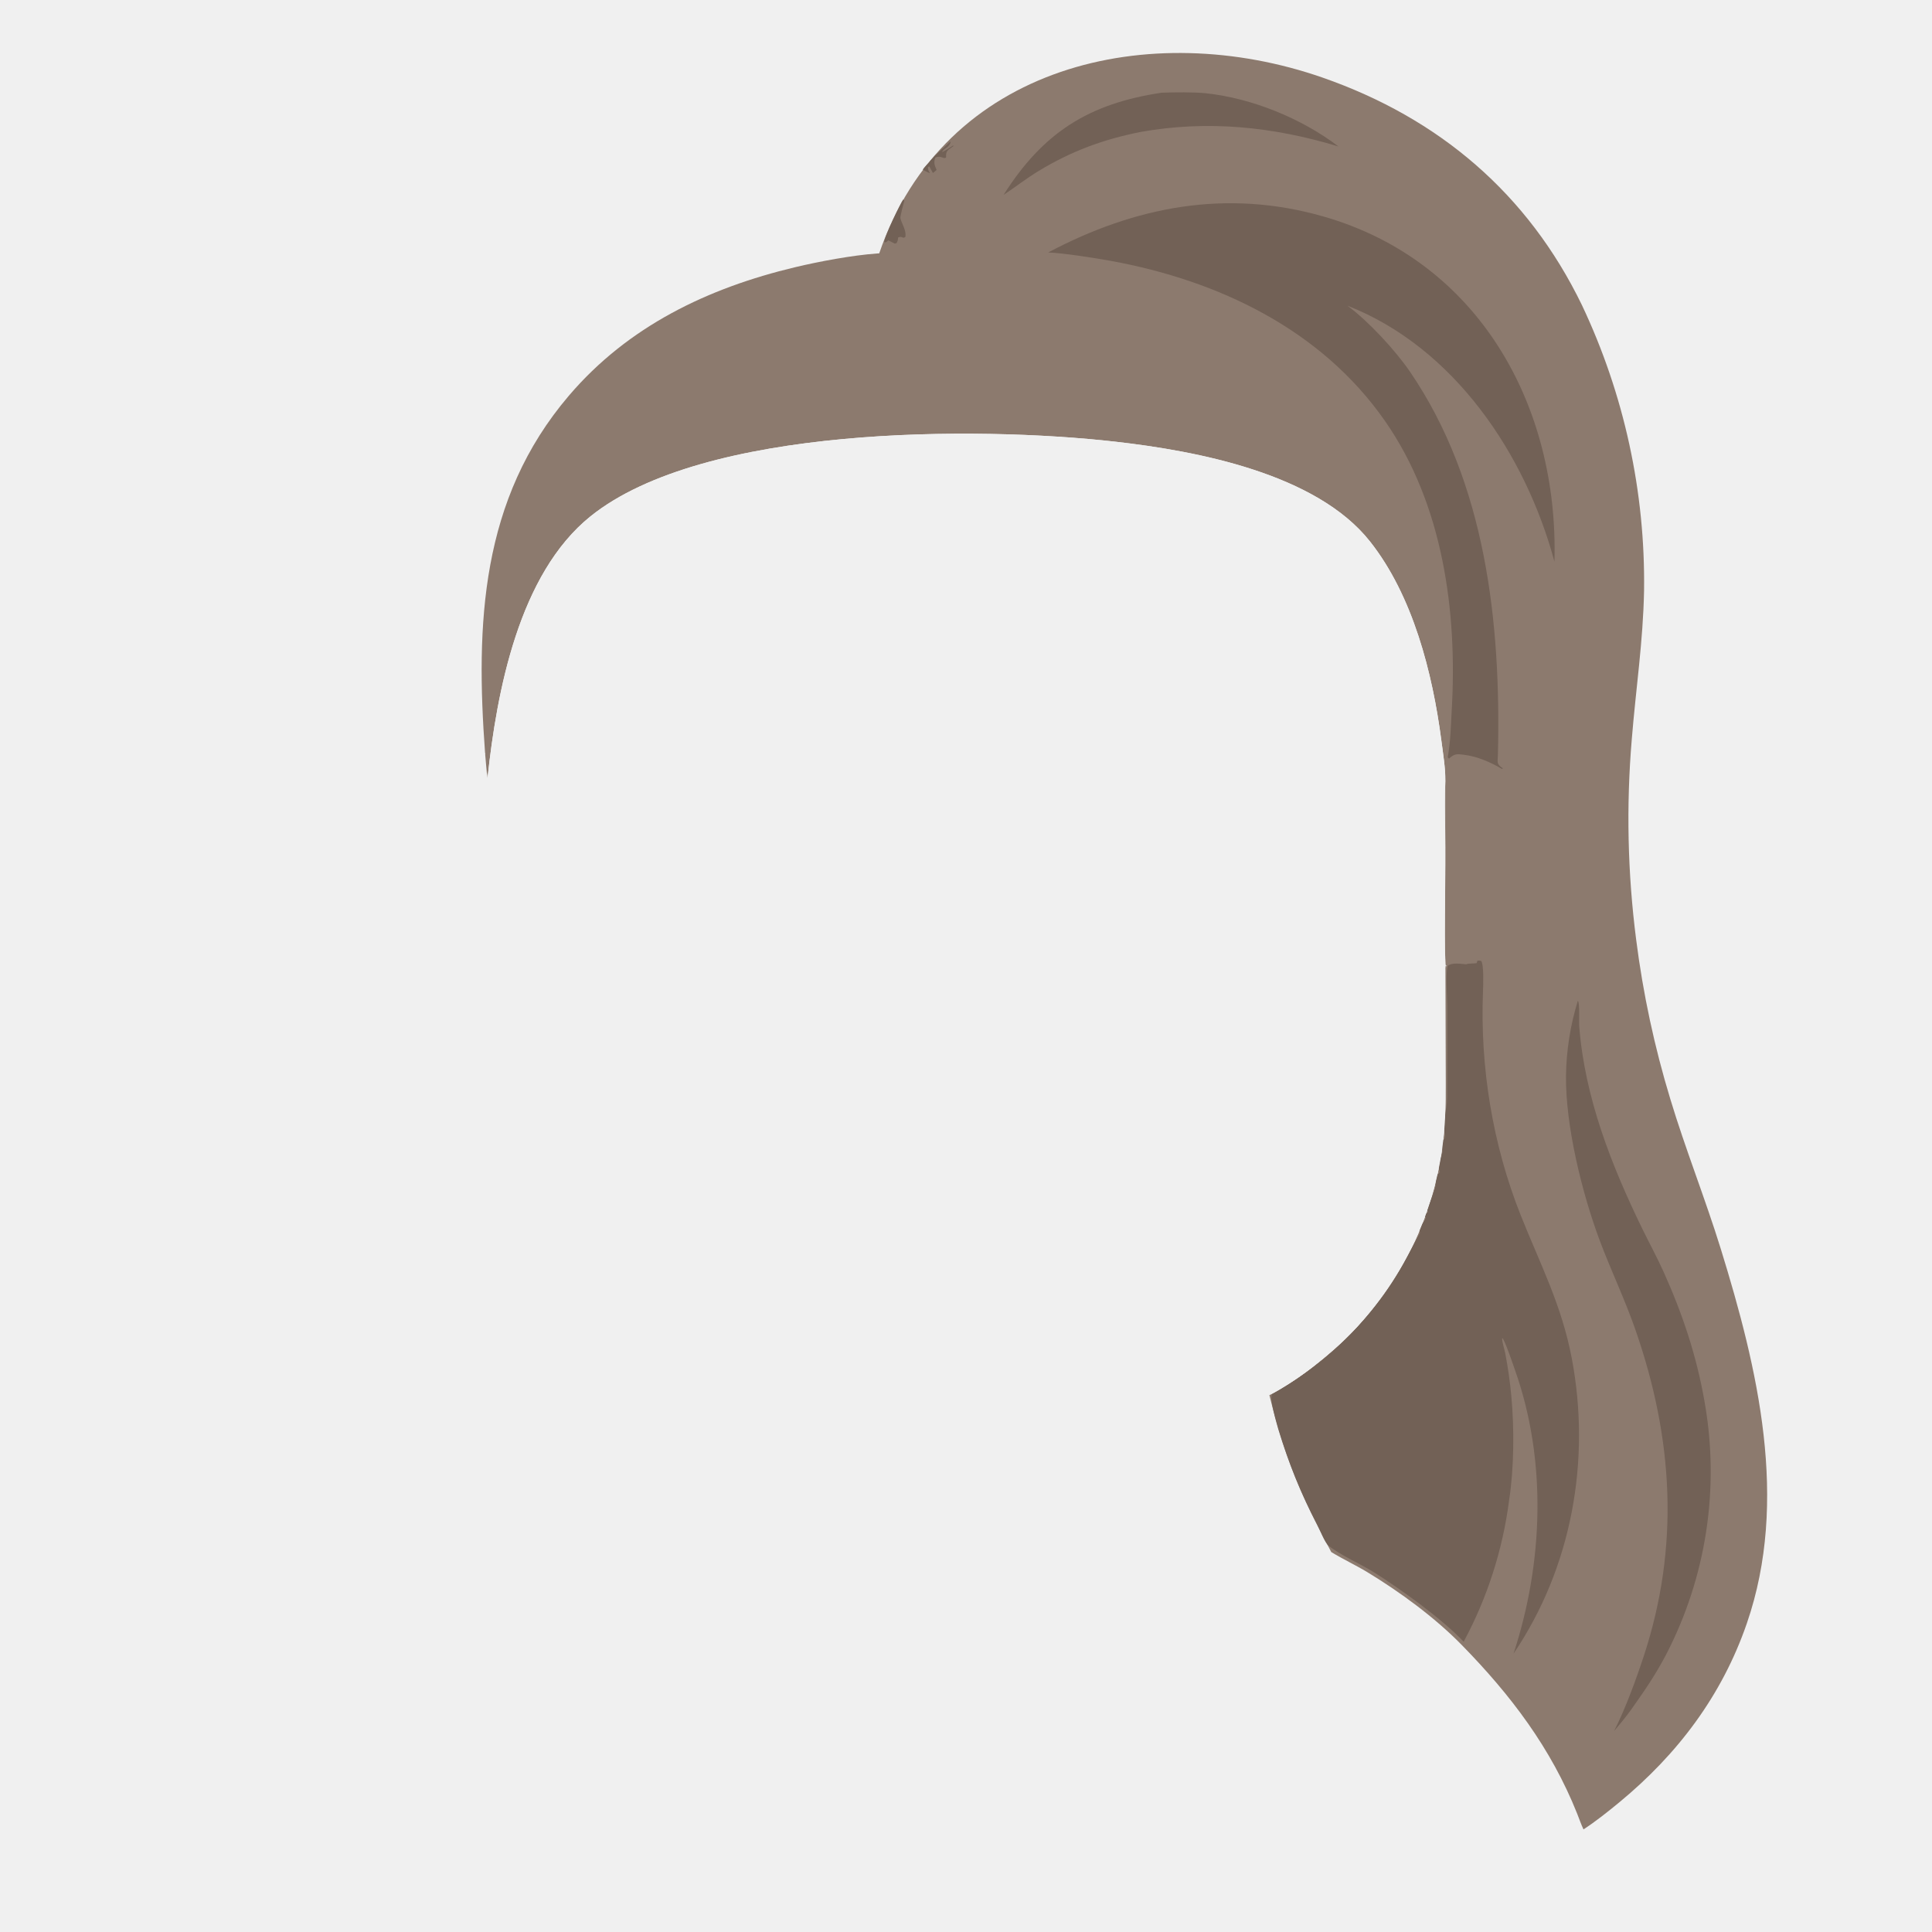
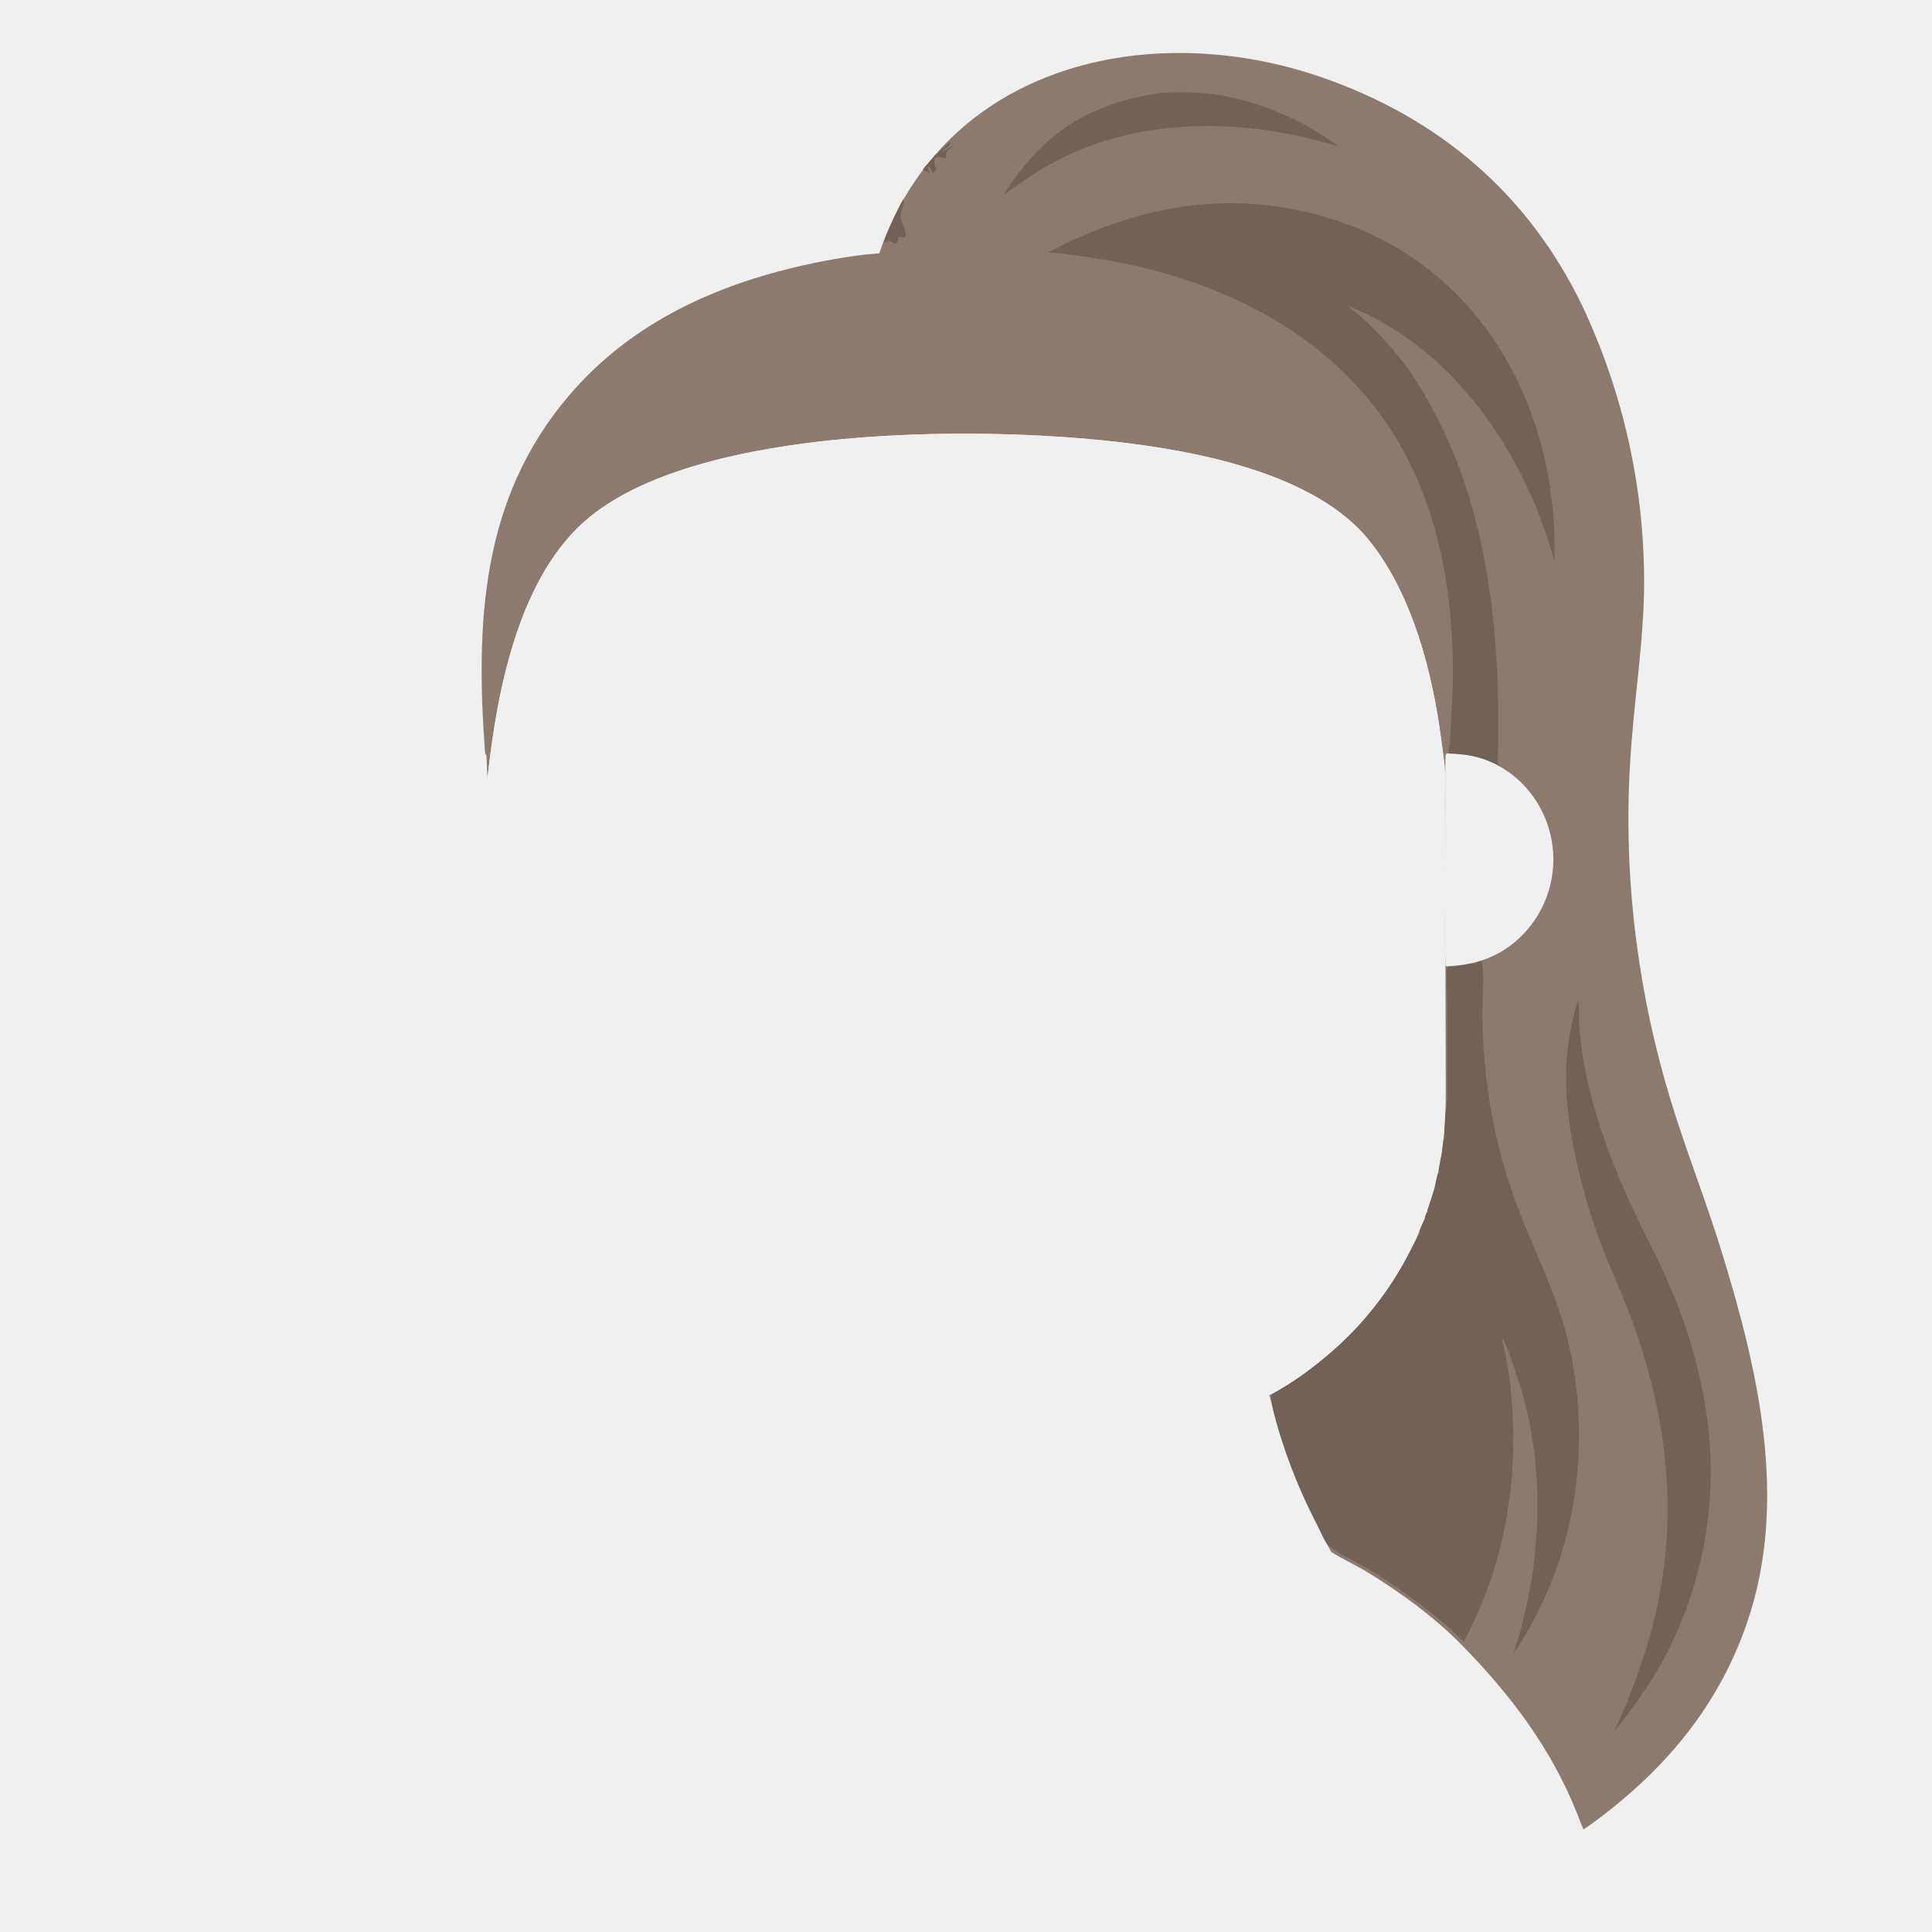
<svg xmlns="http://www.w3.org/2000/svg" version="1.1" viewBox="0 0 2048 2048" width="1024" height="1024">
  <defs>
    <mask id="facehole" maskUnits="userSpaceOnUse" x="0" y="0" width="2048" height="2048">
      <rect x="0" y="0" width="2048" height="2048" fill="white" />
      <path d="M 516.803 824.757 C 526.626 733.027 549.974 608.374 626.035 547.262 C 745.689 451.124 1034.8 451.43 1182.65 468.251 C 1269.01 478.077 1395.26 501.945 1452.22 573.929 C 1497.81 631.543 1518.54 713.377 1527.89 784.951 C 1529.72 798.951 1532.15 813.735 1532.22 827.849 C 1531.15 844.244 1531.63 863.34 1531.96 879.933 C 1532.9 927.756 1530.64 976.478 1532.16 1024.2 L 1532.34 1129.61 C 1532.32 1152.56 1532.96 1178.44 1530.72 1200.95 C 1523.44 1280.78 1488.89 1355.66 1432.87 1412.99 C 1412.98 1433.16 1371.48 1467.6 1345.57 1478.81 C 1311.5 1495.23 1283.61 1507.19 1245.85 1514.48 C 1236.68 1516.25 1205.15 1518.8 1199.32 1520.92 L 1198.45 1523.71 L 1197.6 1521.02 C 1194.39 1519.28 1125.11 1520.01 1115.23 1520.01 L 956.081 1520.02 C 943.219 1520.02 857.746 1518.47 849.692 1520.8 C 846.896 1518.7 810.786 1516.32 803.334 1514.92 C 731.858 1501.07 666.319 1465.71 615.496 1413.58 C 561.306 1358.35 526.965 1286.71 517.854 1209.87 C 515.1 1186.12 515.81 1159.99 515.742 1135.86 C 515.609 1098.61 515.669 1061.36 515.923 1024.12 L 515.902 878.651 C 515.893 863.895 517.458 837.656 516.803 824.757 z" fill="black" />
      <path d="M 1020.28 954.943 C 1055.78 954.18 1055.24 997.441 1064.06 1023.61 C 1070.14 1041.66 1077.62 1064.54 1080.33 1083.04 C 1084.96 1114.54 1055.02 1128.53 1028.13 1130.31 C 1000.08 1130.64 965.218 1120.31 968.358 1084.78 C 969.416 1072.81 973.879 1060.58 977.157 1049 C 979.636 1040.26 982.133 1031.24 984.816 1022.54 C 990.502 1004.09 992.49 982.93 1002.62 966.322 C 1005.3 961.918 1015.65 957.135 1020.28 954.943 z" fill="black" />
      <path d="M 1540.02 798.365 C 1559.72 801.115 1568.42 802.488 1586.74 810.861 C 1616.16 828.598 1634.05 848.695 1642.6 882.705 C 1650.28 912.64 1645.66 944.405 1629.76 970.908 C 1615.93 993.9 1596.75 1008.62 1571.98 1018.28 C 1557.83 1022.3 1546.99 1023.97 1532.16 1024.2 C 1530.64 976.478 1532.9 927.756 1531.96 879.933 C 1531.63 863.34 1531.15 844.244 1532.22 827.849 C 1535.81 823.018 1533 806.332 1536.09 800.245 C 1536.87 798.701 1537.62 799.057 1540.02 798.365 z" fill="black" />
      <path d="M 849.692 1520.8 C 857.746 1518.47 943.219 1520.02 956.081 1520.02 L 1115.23 1520.01 C 1125.11 1520.01 1194.39 1519.28 1197.6 1521.02 L 1198.45 1523.71 C 1198.33 1528.97 1198.07 1534.83 1198.15 1540.03 C 1198.59 1557.99 1198.63 1571.88 1197.46 1589.9 C 1194.22 1640.23 1178.81 1679.74 1140.06 1714.09 C 1105.67 1745.17 1060.11 1760.93 1013.87 1757.73 C 967.082 1754.78 923.384 1733.36 892.402 1698.18 C 872.61 1675.47 858.612 1644.74 853.371 1615.13 C 852.484 1610.12 851.455 1593.59 850.125 1590.71 C 850.351 1588.04 849.533 1575.16 849.401 1571.3 C 849.013 1559.95 849.379 1550.42 849.997 1539.08 L 849.692 1520.8 z" fill="black" />
      <path d="M 849.692 1520.8 C 857.746 1518.47 943.219 1520.02 956.081 1520.02 L 1115.23 1520.01 C 1125.11 1520.01 1194.39 1519.28 1197.6 1521.02 L 1198.45 1523.71 C 1198.33 1528.97 1198.07 1534.83 1198.15 1540.03 C 1183.38 1557.92 1171.5 1571.28 1152.82 1585.71 C 1070.82 1649.08 948.242 1640.4 874.438 1568.38 C 865.022 1559.19 857.916 1549.43 849.997 1539.08 L 849.692 1520.8 z" fill="black" />
      <path d="M 515.923 1024.12 C 488.336 1024.47 461.549 1014.85 440.502 997.008 C 418.491 978.452 404.24 949.215 401.912 920.63 C 399.484 890.619 409.108 860.876 428.657 837.976 C 452.346 810.204 479.066 801.173 514.204 798.373 C 514.966 805.606 515.679 818.102 516.803 824.757 C 517.458 837.656 515.893 863.895 515.902 878.651 L 515.923 1024.12 z" fill="black" />
      <path d="M0 0 H2048 V2048 H0 Z M 505.725 798.919 C 509.139 798.48 511.454 798.149 514.804 797.396 C 516.449 794.684 515.701 650.522 517.145 631.212 C 528.804 475.296 636.019 344.496 788.868 307 C 807.081 302.515 825.67 299.726 844.398 298.669 C 866.225 297.245 893.298 297.988 915.617 297.985 L 1036.6 297.999 L 1141.53 297.984 C 1174.56 297.991 1205.64 297.057 1238.41 302.714 C 1281.83 310.2 1323.4 325.953 1360.88 349.116 C 1442.93 399.114 1501.15 481.866 1522.24 575.063 C 1538.22 645.66 1530.59 718.299 1532.14 790.225 C 1532.2 793.015 1531.68 797.092 1533.68 798.613 C 1533.22 799.255 1532.76 799.896 1532.3 800.538 C 1531.91 817.251 1532.01 838.109 1531.99 854.537 L 1531.9 962.89 C 1531.9 981.123 1531.22 1004.78 1532.38 1022.5 L 1533.67 1024.41 L 1532.09 1025.94 L 1532.61 1135.66 C 1532.63 1155.22 1532.91 1183.62 1531.06 1202.76 C 1522.79 1284.19 1486.36 1360.18 1428.06 1417.63 C 1385.19 1460.6 1331.92 1491.73 1273.45 1508.01 C 1248.06 1515.19 1226.32 1517.97 1200.24 1520.01 C 1198.72 1520.13 1198.29 1528.62 1198.12 1530.31 C 1197.96 1527.01 1197.83 1523.98 1197.45 1520.69 C 1193.02 1519.11 1140.34 1520.04 1132 1520.04 L 922.188 1520.03 C 902.522 1520.03 872.739 1519.8 852.009 1520.32 C 851.463 1520.76 850.918 1521.19 850.372 1521.62 C 847.557 1517.75 835.415 1518.92 828.795 1518.3 C 802.282 1515.84 780.212 1510.39 755.175 1502.04 C 701.949 1483.82 653.807 1453.23 614.705 1412.78 C 560.15 1356.86 525.891 1284.28 517.391 1206.63 C 514.886 1182.05 515.828 1154.83 515.683 1129.86 C 515.337 1094.66 515.404 1059.45 515.884 1024.25 L 516.121 881.629 C 516.125 858.428 517.24 821.853 515.558 800.023 C 513.071 798.658 508.883 798.997 505.725 798.919 z" fill="white" fill-rule="evenodd" />
+       <path d="M 1533.68 798.613 C 1546.66 799.32 1557.8 799.941 1570.34 803.954 C 1618.2 819.269 1649.18 867.189 1646.49 917.096 C 1644.85 947.316 1631.33 975.662 1608.87 995.951 C 1586.91 1015.66 1562.54 1022.9 1533.67 1024.41 L 1532.38 1022.5 C 1531.22 1004.78 1531.9 981.123 1531.9 962.89 L 1531.99 854.537 C 1532.01 838.109 1531.91 817.251 1532.3 800.538 C 1532.76 799.896 1533.22 799.255 1533.68 798.613 z" fill="black" />
+       <path d="M 515.884 1024.25 C 509.295 1024.06 502.266 1023.99 495.795 1022.87 C 407.909 1007.63 371.458 903.101 429.806 836.29 C 449.153 814.256 476.463 800.813 505.725 798.919 C 508.883 798.997 513.071 798.658 515.558 800.023 C 517.24 821.853 516.125 858.428 516.121 881.629 L 515.884 1024.25 z" fill="black" />
    </mask>
  </defs>
  <g mask="url(#facehole)">
    <path transform="translate(0,0)" fill="rgb(140,122,110)" d="M 932.009 268.559 C 1000.69 67.936 1219.18 18.655 1401.81 82.196 C 1525.35 125.179 1619.66 205.291 1676.89 323.381 C 1721.66 417.988 1744.2 521.584 1742.77 626.241 C 1741.75 679.947 1734.08 730.226 1729.78 783.367 C 1723.77 854.25 1725.32 925.572 1734.41 996.127 C 1741.7 1053.37 1753.81 1109.89 1770.62 1165.1 C 1786.49 1217.75 1807.63 1270.66 1824.05 1323.71 C 1863.4 1450.92 1896.64 1590.54 1851.71 1720.89 C 1825.35 1797.37 1778.36 1859.55 1716.41 1910.63 C 1705.23 1919.86 1690.69 1931.47 1678.55 1939.21 C 1676.24 1934.42 1673.92 1927.74 1671.89 1922.64 C 1644.09 1852.88 1601.4 1796.68 1549.27 1743.49 C 1521 1714.62 1483.99 1687.49 1449.42 1666.55 C 1437.07 1659.08 1423.82 1652.94 1411.2 1645.24 C 1378.65 1584.56 1362.27 1545.85 1345.57 1478.81 C 1371.48 1467.6 1412.98 1433.16 1432.87 1412.99 C 1488.89 1355.66 1523.44 1280.78 1530.72 1200.95 C 1532.96 1178.44 1532.32 1152.56 1532.34 1129.61 L 1532.16 1024.2 C 1530.64 976.478 1532.9 927.756 1531.96 879.933 C 1531.63 863.34 1531.15 844.244 1532.22 827.849 C 1532.15 813.735 1529.72 798.951 1527.89 784.951 C 1518.54 713.377 1497.81 631.543 1452.22 573.929 C 1395.26 501.945 1269.01 478.077 1182.65 468.251 C 1034.8 451.43 745.689 451.124 626.035 547.262 C 549.974 608.374 526.626 733.027 516.803 824.757 C 515.679 818.102 514.966 805.606 514.204 798.373 C 504.177 661.632 509.304 529.343 603.044 419.432 C 665.826 345.821 750.194 305.358 842.937 283.233 C 868.435 277.15 903.321 270.61 929.59 268.715 C 930.396 268.657 931.202 268.605 932.009 268.559 z" />
    <path transform="translate(0,0)" fill="rgb(114,97,86)" d="M 1566.11 1018.44 C 1568.02 1018.08 1567.97 1018.28 1569.99 1018.51 C 1573.14 1021.92 1572.28 1044.93 1572.05 1050.49 C 1568.83 1130.89 1582.12 1213.11 1612.01 1288.17 C 1632.75 1340.25 1655.47 1383.38 1666.18 1440.02 C 1686.58 1547.84 1666.25 1661.52 1604.41 1752.92 C 1635.89 1656.96 1639.92 1548.61 1606.12 1452.78 C 1604.93 1449.43 1594.64 1418.74 1592.4 1418.46 C 1591.89 1421.31 1594.86 1430.54 1595.65 1434.73 C 1598.5 1449.53 1600.63 1464.45 1602.02 1479.45 C 1605.28 1513.65 1604.98 1556.29 1599.75 1590.04 C 1593.02 1642.66 1576.68 1693.59 1551.54 1740.3 C 1529.29 1716.56 1485.01 1684.72 1457.11 1667.11 C 1442.54 1657.91 1421.72 1649.09 1408.31 1638.48 C 1404.24 1635.26 1398.97 1621.21 1396.37 1616.29 C 1379.08 1583.7 1365.85 1550.47 1355.11 1515.25 C 1353.84 1510.52 1344.62 1480.03 1348.8 1477.6 C 1424.96 1433.33 1463.92 1385.06 1505.32 1306.62 C 1502.06 1301.18 1509.12 1297.25 1511.49 1290.85 C 1511.4 1291.1 1510.22 1289.39 1510.18 1287.16 C 1511.48 1286.45 1512.55 1285.82 1513.8 1285.04 L 1512.21 1282.11 C 1514.61 1277.41 1522 1260.07 1521.79 1255.5 C 1521.13 1240.83 1523.35 1247.98 1526.32 1242.12 C 1520.47 1230.56 1531.74 1226.95 1528.5 1215.37 C 1527.62 1212.21 1527.18 1212.13 1528.15 1208.81 L 1531.07 1207.59 C 1532.28 1205.14 1531.65 1204.04 1531.14 1200.77 C 1529.2 1188.46 1533.9 1177.25 1534 1163.22 C 1534.22 1130.82 1534.06 1098.43 1534.12 1066.05 C 1534.15 1055.67 1532.01 1032.04 1534.66 1023.91 C 1539.14 1019.96 1548.58 1021.84 1555.14 1022.26 L 1554.45 1021.9 C 1558.52 1021.25 1561.43 1021.45 1565.25 1021.03 L 1566.11 1018.44 z" />
    <path transform="translate(0,0)" fill="rgb(114,97,86)" d="M 1111.13 267.624 C 1203.29 218.766 1300.29 200.106 1402.73 229.432 C 1567.33 276.56 1652.39 429.756 1647.78 595.332 C 1617.09 481.336 1541.28 368.297 1428.34 324.041 C 1450.98 340.783 1479.49 371.789 1494.79 394.237 C 1575.13 512.094 1591.16 660.465 1587.87 799.611 C 1587.66 808.214 1586 809.636 1592.88 814.35 L 1592.44 815.241 C 1579.5 807.751 1566.48 801.924 1551.52 800.042 C 1544.33 799.139 1541.7 798.916 1536 804.174 L 1534.63 802.829 C 1537.78 785.034 1537.87 770.495 1538.9 752.672 C 1544.97 647.963 1529.52 534.618 1468.43 446.661 C 1400.82 349.319 1291.74 297.43 1177.81 276.597 C 1161.25 273.569 1127.45 268.233 1111.13 267.624 z" />
    <path transform="translate(0,0)" fill="rgb(114,97,86)" d="M 1672.6 1060.8 C 1674.76 1063.05 1673.66 1082.92 1674 1087.35 C 1679.78 1163.05 1707.93 1234.88 1740.9 1302.53 C 1748.25 1317.62 1756.36 1332.44 1763.29 1347.79 C 1783.53 1392.62 1798.43 1437.15 1806.85 1485.62 C 1823.25 1577.44 1808.77 1672.1 1765.68 1754.82 C 1754.15 1776.61 1743.35 1792.03 1729.21 1812.11 C 1723.58 1820.07 1717.19 1827.54 1710.96 1835.05 C 1722.77 1811.98 1734.42 1780.05 1742.44 1755.62 C 1780.71 1639.15 1773.69 1524.85 1733.67 1409.75 C 1722.41 1377.35 1707.65 1346.69 1695.79 1315.03 C 1677.23 1265.48 1659.41 1193.73 1660.02 1140.22 C 1660.41 1113.28 1664.65 1086.54 1672.6 1060.8 z" />
    <path transform="translate(0,0)" fill="rgb(114,97,86)" d="M 1231.4 98.271 C 1244.54 97.803 1265.89 97.521 1278.58 98.893 C 1327.31 104.162 1379.81 125.542 1418.84 155.259 C 1349.54 134.269 1280.27 127.135 1208.77 139.924 C 1169.07 147.903 1135.75 160.165 1100.91 181.281 C 1088.07 189.061 1076.23 198.385 1063.82 206.607 C 1105.73 140.367 1154.2 109.81 1231.4 98.271 z" />
    <path transform="translate(0,0)" fill="rgb(114,97,86)" d="M 957.435 211.493 L 958.682 212.819 C 957.884 215.335 954.083 229.686 954.438 231.195 C 955.933 237.55 960.631 243.395 959.865 250.941 C 956.484 253.691 957.346 249.916 952.152 251.578 C 951.734 254.774 951.795 254.703 950.486 257.627 L 948.59 258.275 C 946.17 257.146 943.986 256.007 941.631 254.771 C 940.315 256.142 940.375 255.951 938.742 256.997 L 937.338 256.291 C 937.12 251.972 954.912 214.485 957.435 211.493 z" />
    <path transform="translate(0,0)" fill="rgb(114,97,86)" d="M 1007.42 150.023 L 1007.49 151.613 C 1004.32 157.773 1001.52 156.402 998.475 161.079 C 999.805 161.395 1008.3 155.375 1010.49 154.095 L 1010.61 154.917 C 1004.97 159.281 1002.44 159.34 1002.92 166.808 C 1000.41 169.389 997.752 164.185 991.533 167.028 C 989.432 172.562 990.659 175.008 992.854 180.16 C 991.613 181.253 990.231 182.351 988.948 183.412 C 987.696 180.993 986.393 178.602 985.039 176.24 L 983.638 177.374 C 983.716 180.313 984.404 181.137 985.759 183.656 C 982.879 182.526 980.958 181.4 978.282 179.921 C 978.656 178.286 984.655 172.311 986.269 170.558 L 985.333 171.116 C 993.684 161.993 998.74 158.221 1007.42 150.023 z" />
  </g>
</svg>
